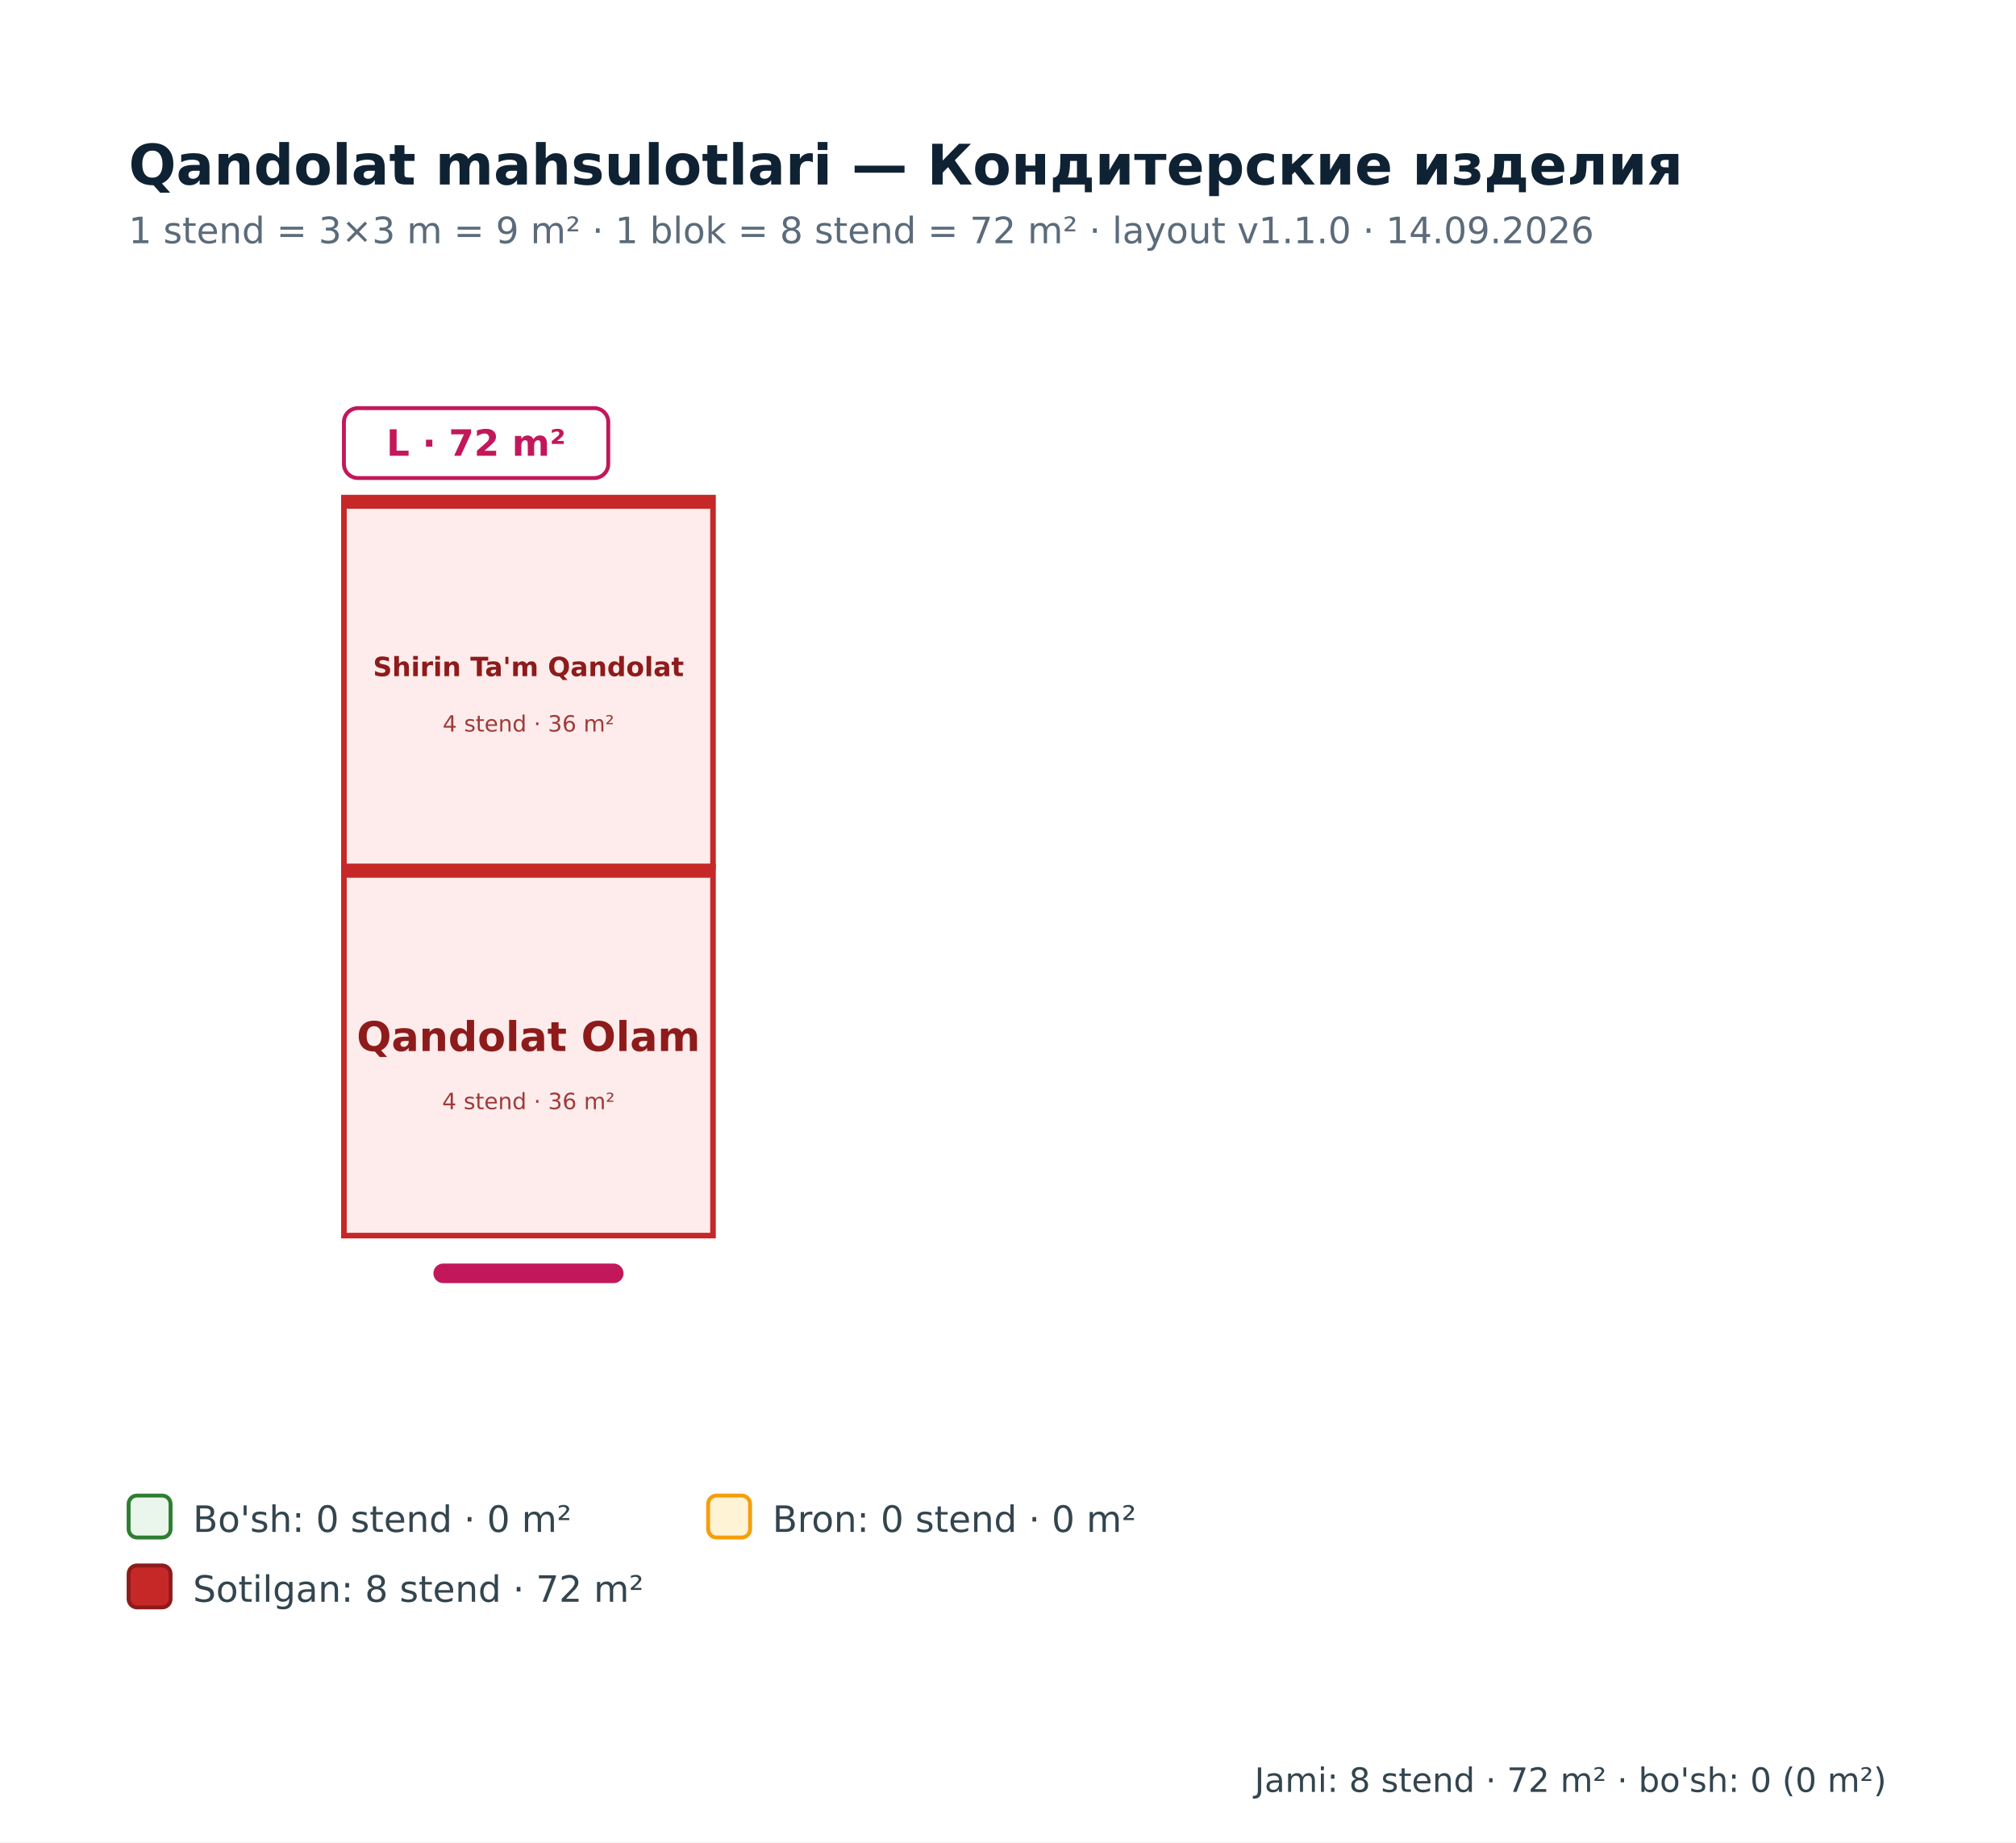
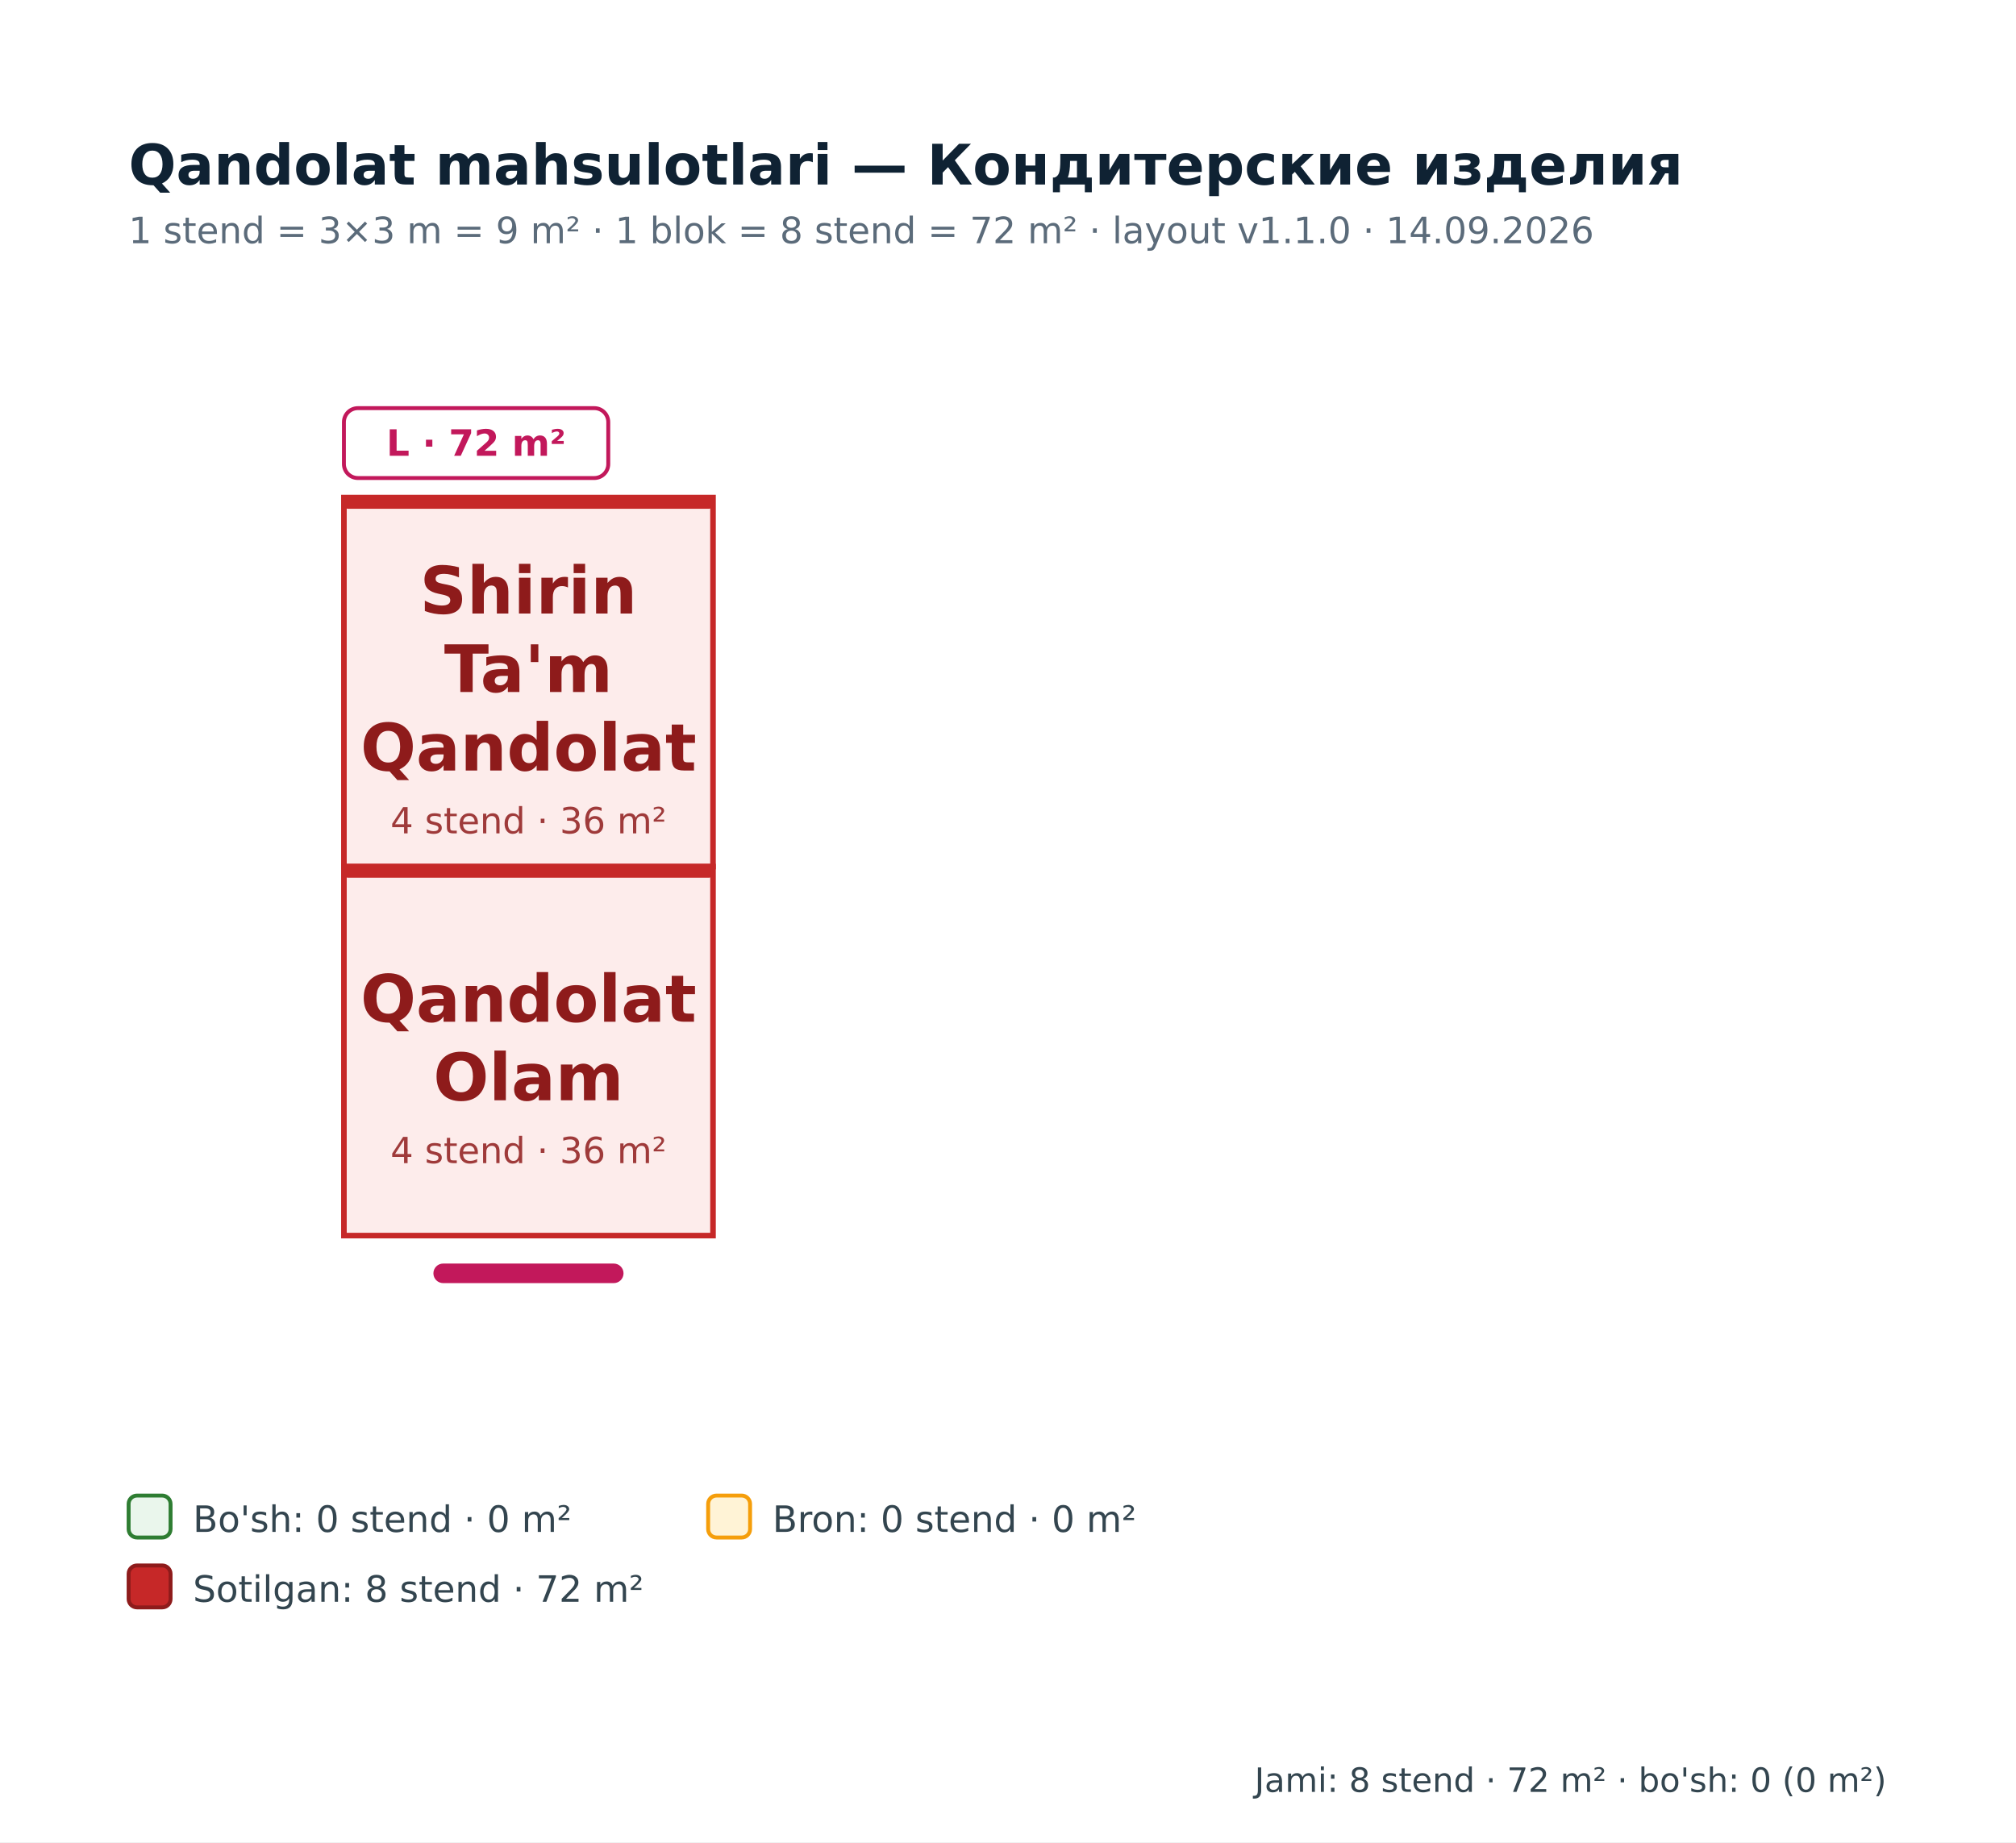
<svg xmlns="http://www.w3.org/2000/svg" width="721" height="659" viewBox="0 0 721 659" font-family="DejaVu Sans, Helvetica, Arial, sans-serif">
  <rect width="721" height="659" fill="#ffffff" />
  <text x="46" y="66" font-size="20" font-weight="bold" fill="#0f2233">Qandolat mahsulotlari — Кондитерские изделия</text>
  <text x="46" y="87" font-size="13" fill="#5b6b7a">1 stend = 3×3 m = 9 m² · 1 blok = 8 stend = 72 m² · layout v1.1.0 · 14.09.2026</text>
  <rect x="123.00" y="178.00" width="132.00" height="264.00" fill="none" stroke="#90a4b5" stroke-width="1.4" stroke-dasharray="7 5" rx="4" />
  <rect x="123.00" y="146.00" width="94.54" height="25" rx="5" fill="#ffffff" stroke="#C2185B" stroke-width="1.4" />
  <text x="170.27" y="163.05" font-size="13" font-weight="bold" fill="#C2185B" text-anchor="middle">L · 72 m²</text>
  <rect x="155.00" y="452.00" width="68" height="7" rx="3.5" fill="#C2185B" />
  <path d="M123 178L189 178L255 178L255 244L255 310L189 310L123 310L123 244Z" fill="#fdeceb" stroke="#c62828" stroke-width="2" />
  <rect x="123.00" y="178.00" width="132.00" height="4" rx="1.5" fill="#c62828" />
-   <text x="189.00" y="241.87" font-size="9.48" font-weight="bold" fill="#8e1b1b" text-anchor="middle">Shirin Ta'm Qandolat</text>
-   <text x="189.00" y="261.69" font-size="8.00" fill="#8e1b1b" text-anchor="middle" opacity="0.85">4 stend · 36 m²</text>
+   <text x="189.00" y="219.47" font-size="23.40" font-weight="bold" fill="#8e1b1b" text-anchor="middle">Shirin</text>
+   <text x="189.00" y="247.55" font-size="23.40" font-weight="bold" fill="#8e1b1b" text-anchor="middle">Ta'm</text>
+   <text x="189.00" y="275.63" font-size="23.40" font-weight="bold" fill="#8e1b1b" text-anchor="middle">Qandolat</text>
+   <text x="189.00" y="298.12" font-size="12.87" fill="#8e1b1b" text-anchor="middle" opacity="0.85">4 stend · 36 m²</text>
  <path d="M123 310L189 310L255 310L255 376L255 442L189 442L123 442L123 376Z" fill="#fdeceb" stroke="#c62828" stroke-width="2" />
  <rect x="123.00" y="310.00" width="132.00" height="4" rx="1.5" fill="#c62828" />
-   <text x="189.00" y="375.97" font-size="14.64" font-weight="bold" fill="#8e1b1b" text-anchor="middle">Qandolat Olam</text>
-   <text x="189.00" y="396.78" font-size="8.05" fill="#8e1b1b" text-anchor="middle" opacity="0.85">4 stend · 36 m²</text>
+   <text x="189.00" y="365.51" font-size="23.40" font-weight="bold" fill="#8e1b1b" text-anchor="middle">Qandolat</text>
+   <text x="189.00" y="393.59" font-size="23.40" font-weight="bold" fill="#8e1b1b" text-anchor="middle">Olam</text>
+   <text x="189.00" y="416.08" font-size="12.87" fill="#8e1b1b" text-anchor="middle" opacity="0.85">4 stend · 36 m²</text>
  <rect x="46.00" y="535.00" width="15" height="15" rx="3" fill="#eaf6ec" stroke="#2e7d32" stroke-width="1.4" />
  <text x="69.00" y="548.00" font-size="13" fill="#33454f">Bo'sh: 0 stend · 0 m²</text>
  <rect x="253.26" y="535.00" width="15" height="15" rx="3" fill="#fff3d6" stroke="#f59e0b" stroke-width="1.4" />
  <text x="276.26" y="548.00" font-size="13" fill="#33454f">Bron: 0 stend · 0 m²</text>
  <rect x="46.00" y="560.00" width="15" height="15" rx="3" fill="#c62828" stroke="#8e1b1b" stroke-width="1.4" />
  <text x="69.00" y="573.00" font-size="13" fill="#33454f">Sotilgan: 8 stend · 72 m²</text>
  <text x="674.68" y="641" font-size="12" fill="#33454f" text-anchor="end">Jami: 8 stend · 72 m² · bo'sh: 0 (0 m²)</text>
</svg>
